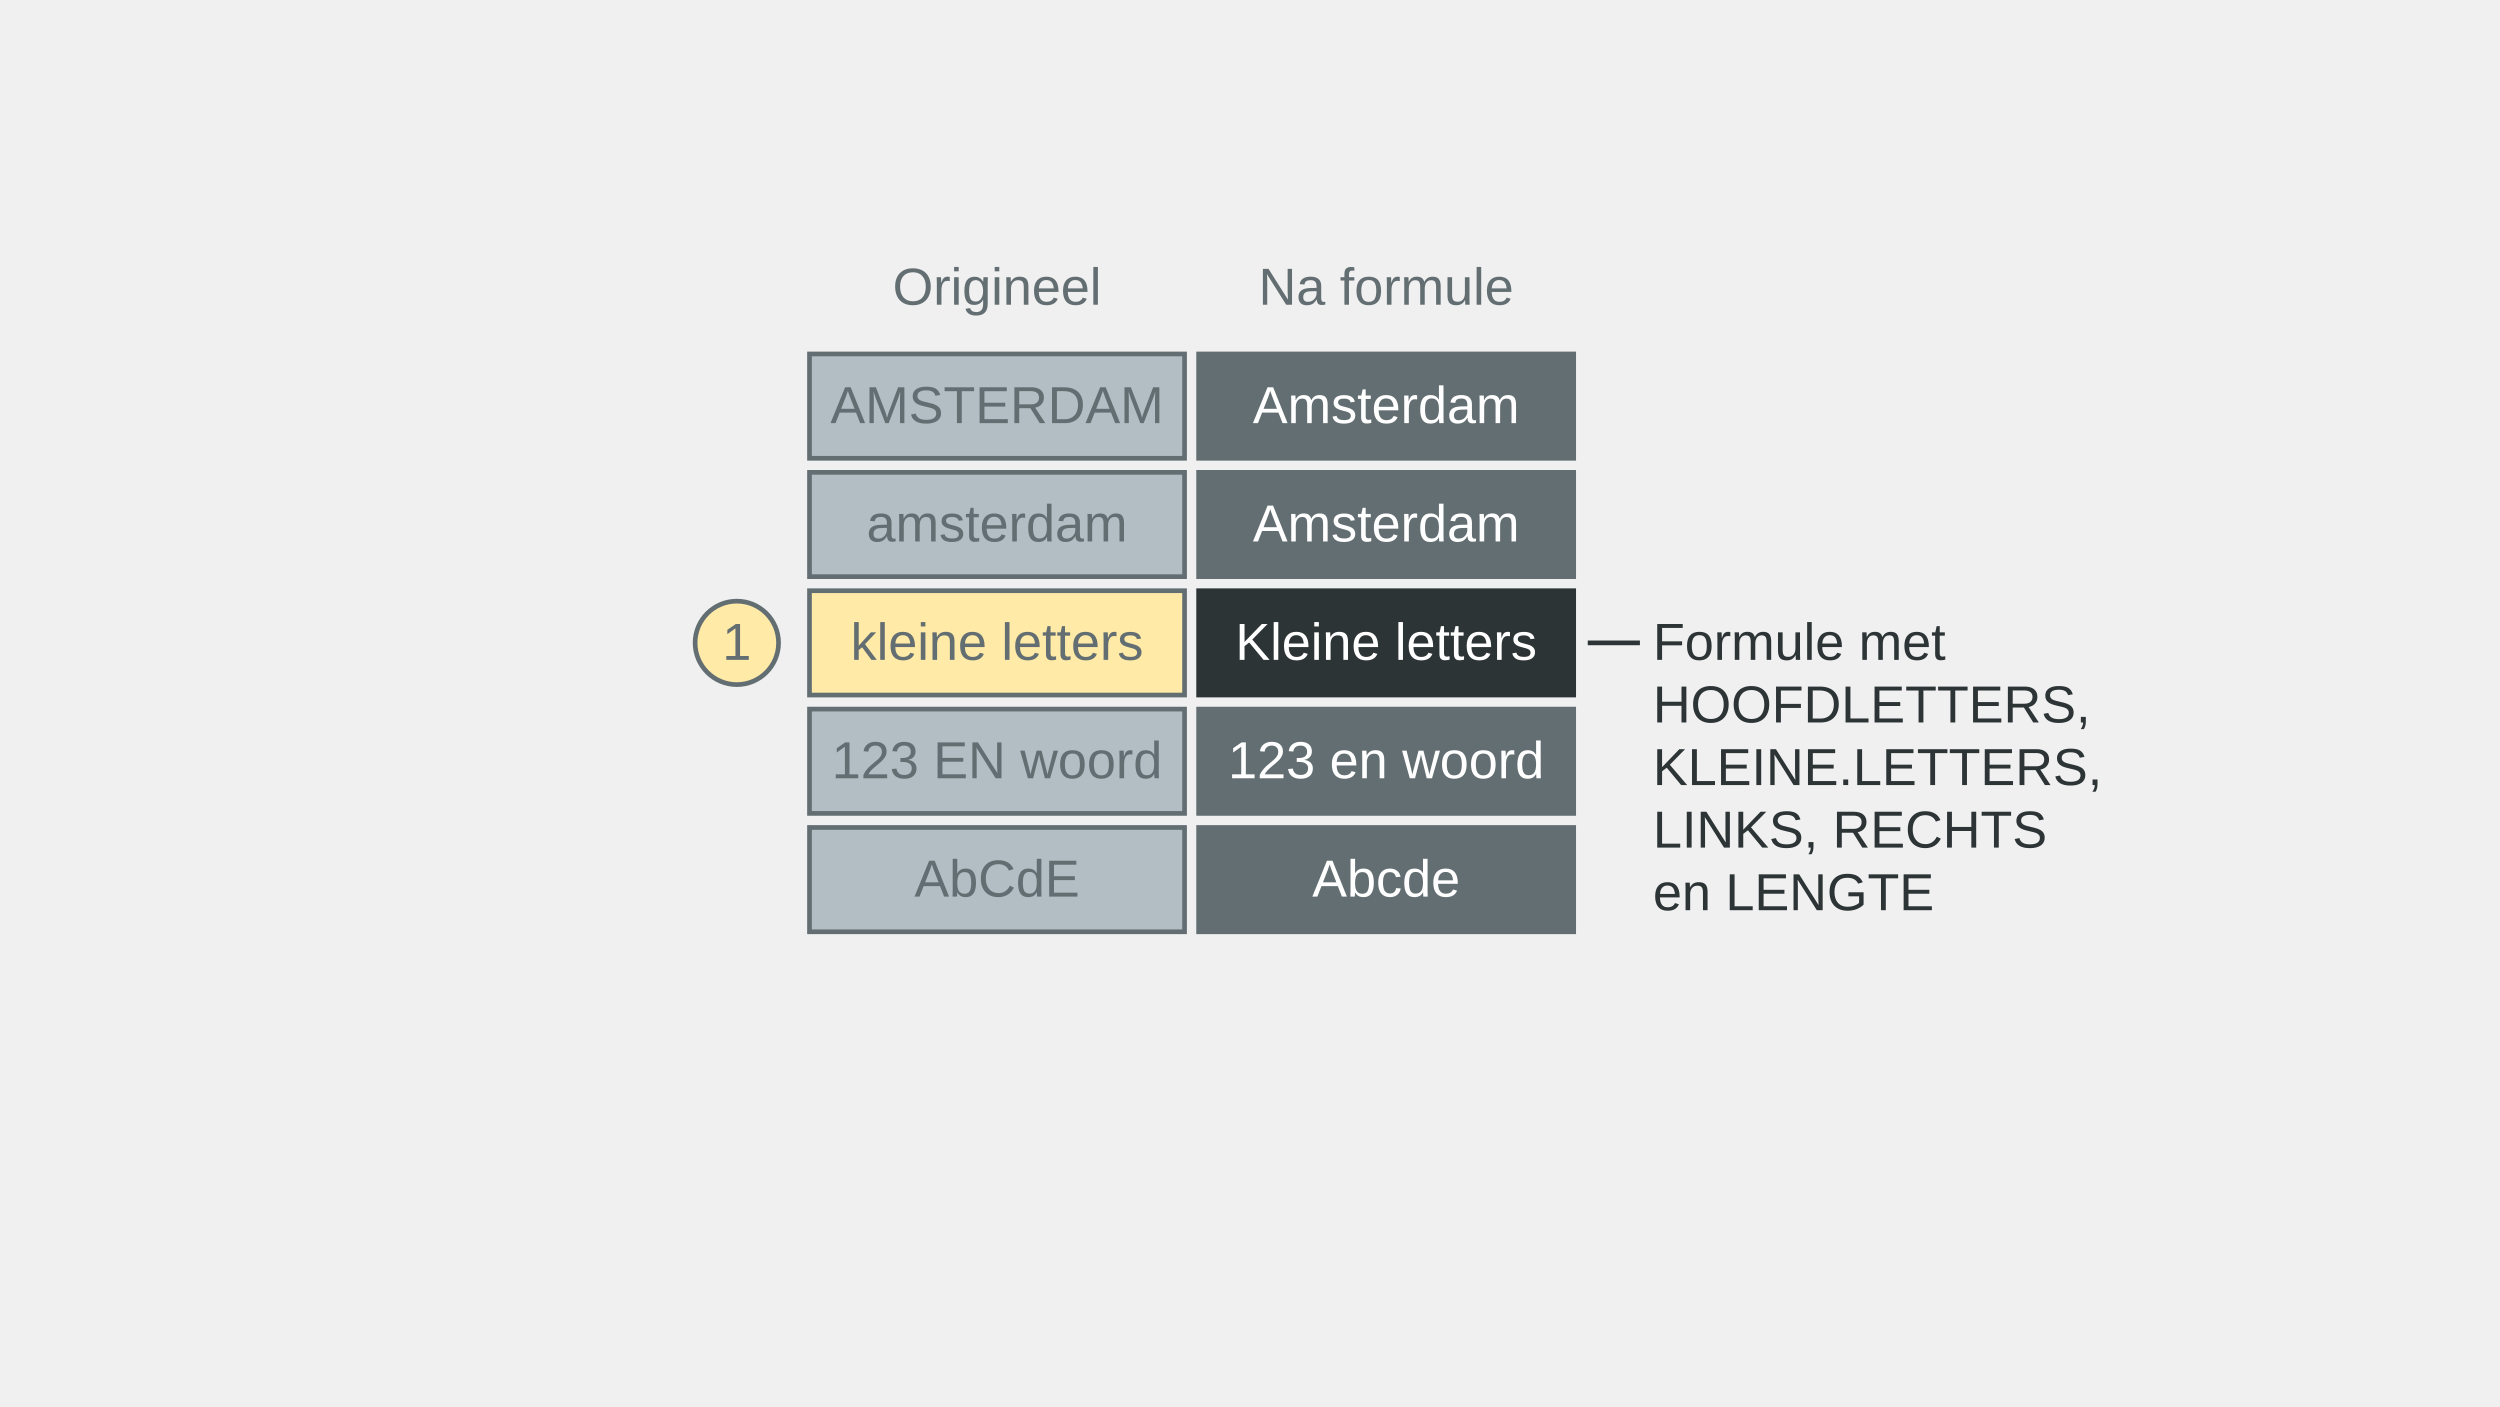
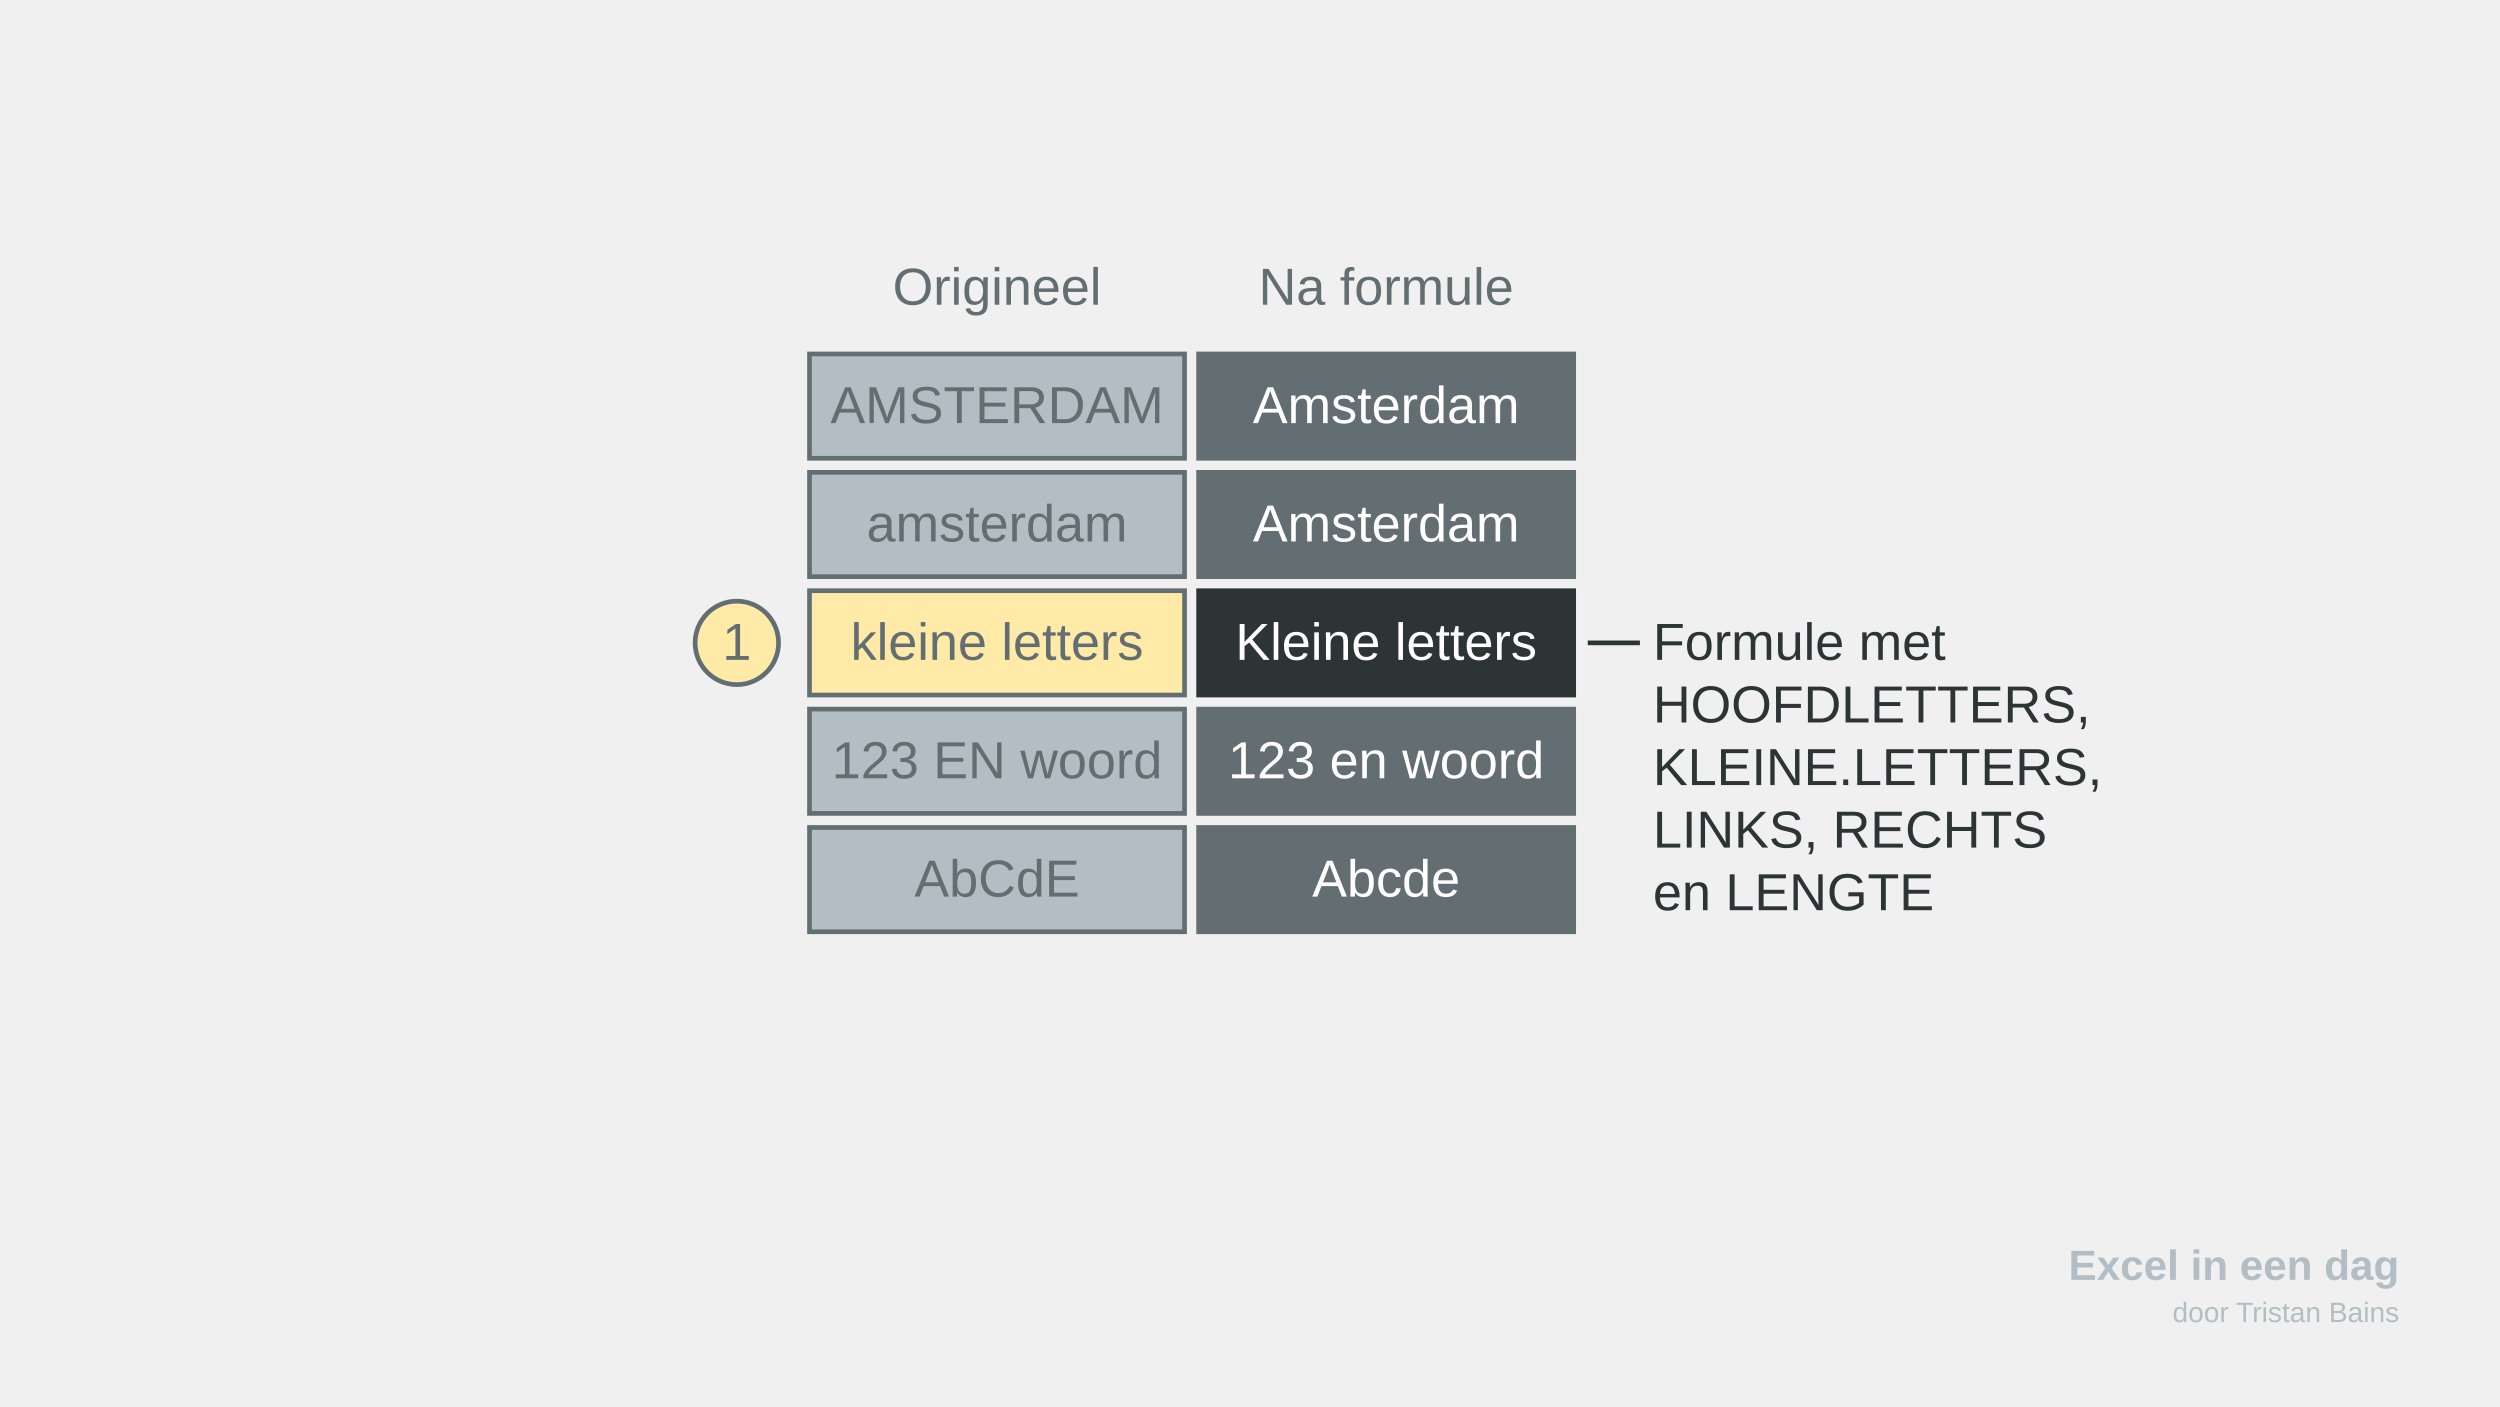
<svg xmlns="http://www.w3.org/2000/svg" viewBox="0 0 2133 1200" style="background-color:#dfe6e9" title="Alleen-eerste-letter-hoofdletter-HOOFDLETTERS-KLEINE-LETTERS-LINKS-RECHTS-LENGTE" alt="Alleen-eerste-letter-hoofdletter-HOOFDLETTERS-KLEINE-LETTERS-LINKS-RECHTS-LENGTE" font-family="Sans,Arial" dy="0.25em" text-anchor="middle">
+   <g>
+     <text x="2047" y="1128" fill="#b2bec3" font-weight="normal" font-size="24" text-anchor="end">door Tristan Bains</text>
+   </g>
+   <g>
+     <text x="2047" y="1092" fill="#b2bec3" font-weight="bold" font-size="36" text-anchor="end">Excel in een dag</text>
+   </g>
  <g id="box" transform="translate(566.6667 100.0)">
    <g id="C2">
      <rect x="124" y="101" width="320" height="89" fill="transparent" stroke="transparent" stroke-width="4" />
      <text x="284" y="160" fill="#636e72" font-size="44.5">Origineel</text>
    </g>
    <g id="D2">
      <rect x="456" y="101" width="320" height="89" fill="transparent" stroke="transparent" stroke-width="4" />
      <text x="616" y="160" fill="#636e72" font-size="44.5">Na formule</text>
    </g>
    <g id="C3">
      <rect x="124" y="202" width="320" height="89" fill="#b2bec3" stroke="#636e72" stroke-width="4" />
      <text x="284" y="261" fill="#636e72" font-size="44.5">AMSTERDAM</text>
    </g>
    <g id="D3">
      <rect x="456" y="202" width="320" height="89" fill="#636e72" stroke="#636e72" stroke-width="4" />
      <text x="616" y="261" fill="#ffffff" font-size="44.5">Amsterdam</text>
    </g>
    <g id="C4">
      <rect x="124" y="303" width="320" height="89" fill="#b2bec3" stroke="#636e72" stroke-width="4" />
      <text x="284" y="362" fill="#636e72" font-size="44.5">amsterdam</text>
    </g>
    <g id="D4">
      <rect x="456" y="303" width="320" height="89" fill="#636e72" stroke="#636e72" stroke-width="4" />
      <text x="616" y="362" fill="#ffffff" font-size="44.5">Amsterdam</text>
    </g>
    <g id="B5">
      <circle cx="62.0" cy="448.5" r="35.6" fill="#ffeaa7" stroke="#636e72" stroke-width="4" />
      <text x="62" y="463" fill="#636e72" font-size="44.5">1</text>
    </g>
    <g id="C5">
      <rect x="124" y="404" width="320" height="89" fill="#ffeaa7" stroke="#636e72" stroke-width="4" />
      <text x="284" y="463" fill="#636e72" font-size="44.5">kleine letters</text>
    </g>
    <g id="D5">
      <rect x="456" y="404" width="320" height="89" fill="#2d3436" stroke="#2d3436" stroke-width="4" />
      <text x="616" y="463" fill="#ffffff" font-size="44.5">Kleine letters</text>
    </g>
    <g id="D5_comment">
      <line x1="788" y1="448.5" x2="832.5" y2="448.5" stroke-width="4" stroke="#2d3436" />
      <text x="788" y="463" fill="#2d3436" font-size="44.5" text-anchor="start" dx="55.625">
        <tspan x="788.0" y="463.0" dx="55.625">Formule met</tspan>
        <tspan x="788.0" y="516.4" dx="55.625">HOOFDLETTERS,</tspan>
        <tspan x="788.0" y="569.8" dx="55.625">KLEINE.LETTERS,</tspan>
        <tspan x="788.0" y="623.2" dx="55.625">LINKS, RECHTS</tspan>
        <tspan x="788.0" y="676.6" dx="55.625">en LENGTE</tspan>
      </text>
    </g>
    <g id="C6">
      <rect x="124" y="505" width="320" height="89" fill="#b2bec3" stroke="#636e72" stroke-width="4" />
      <text x="284" y="564" fill="#636e72" font-size="44.5">123 EN woord</text>
    </g>
    <g id="D6">
      <rect x="456" y="505" width="320" height="89" fill="#636e72" stroke="#636e72" stroke-width="4" />
      <text x="616" y="564" fill="#ffffff" font-size="44.5">123 en woord</text>
    </g>
    <g id="C7">
      <rect x="124" y="606" width="320" height="89" fill="#b2bec3" stroke="#636e72" stroke-width="4" />
      <text x="284" y="665" fill="#636e72" font-size="44.5">AbCdE</text>
    </g>
    <g id="D7">
      <rect x="456" y="606" width="320" height="89" fill="#636e72" stroke="#636e72" stroke-width="4" />
      <text x="616" y="665" fill="#ffffff" font-size="44.5">Abcde</text>
    </g>
  </g>
</svg>
